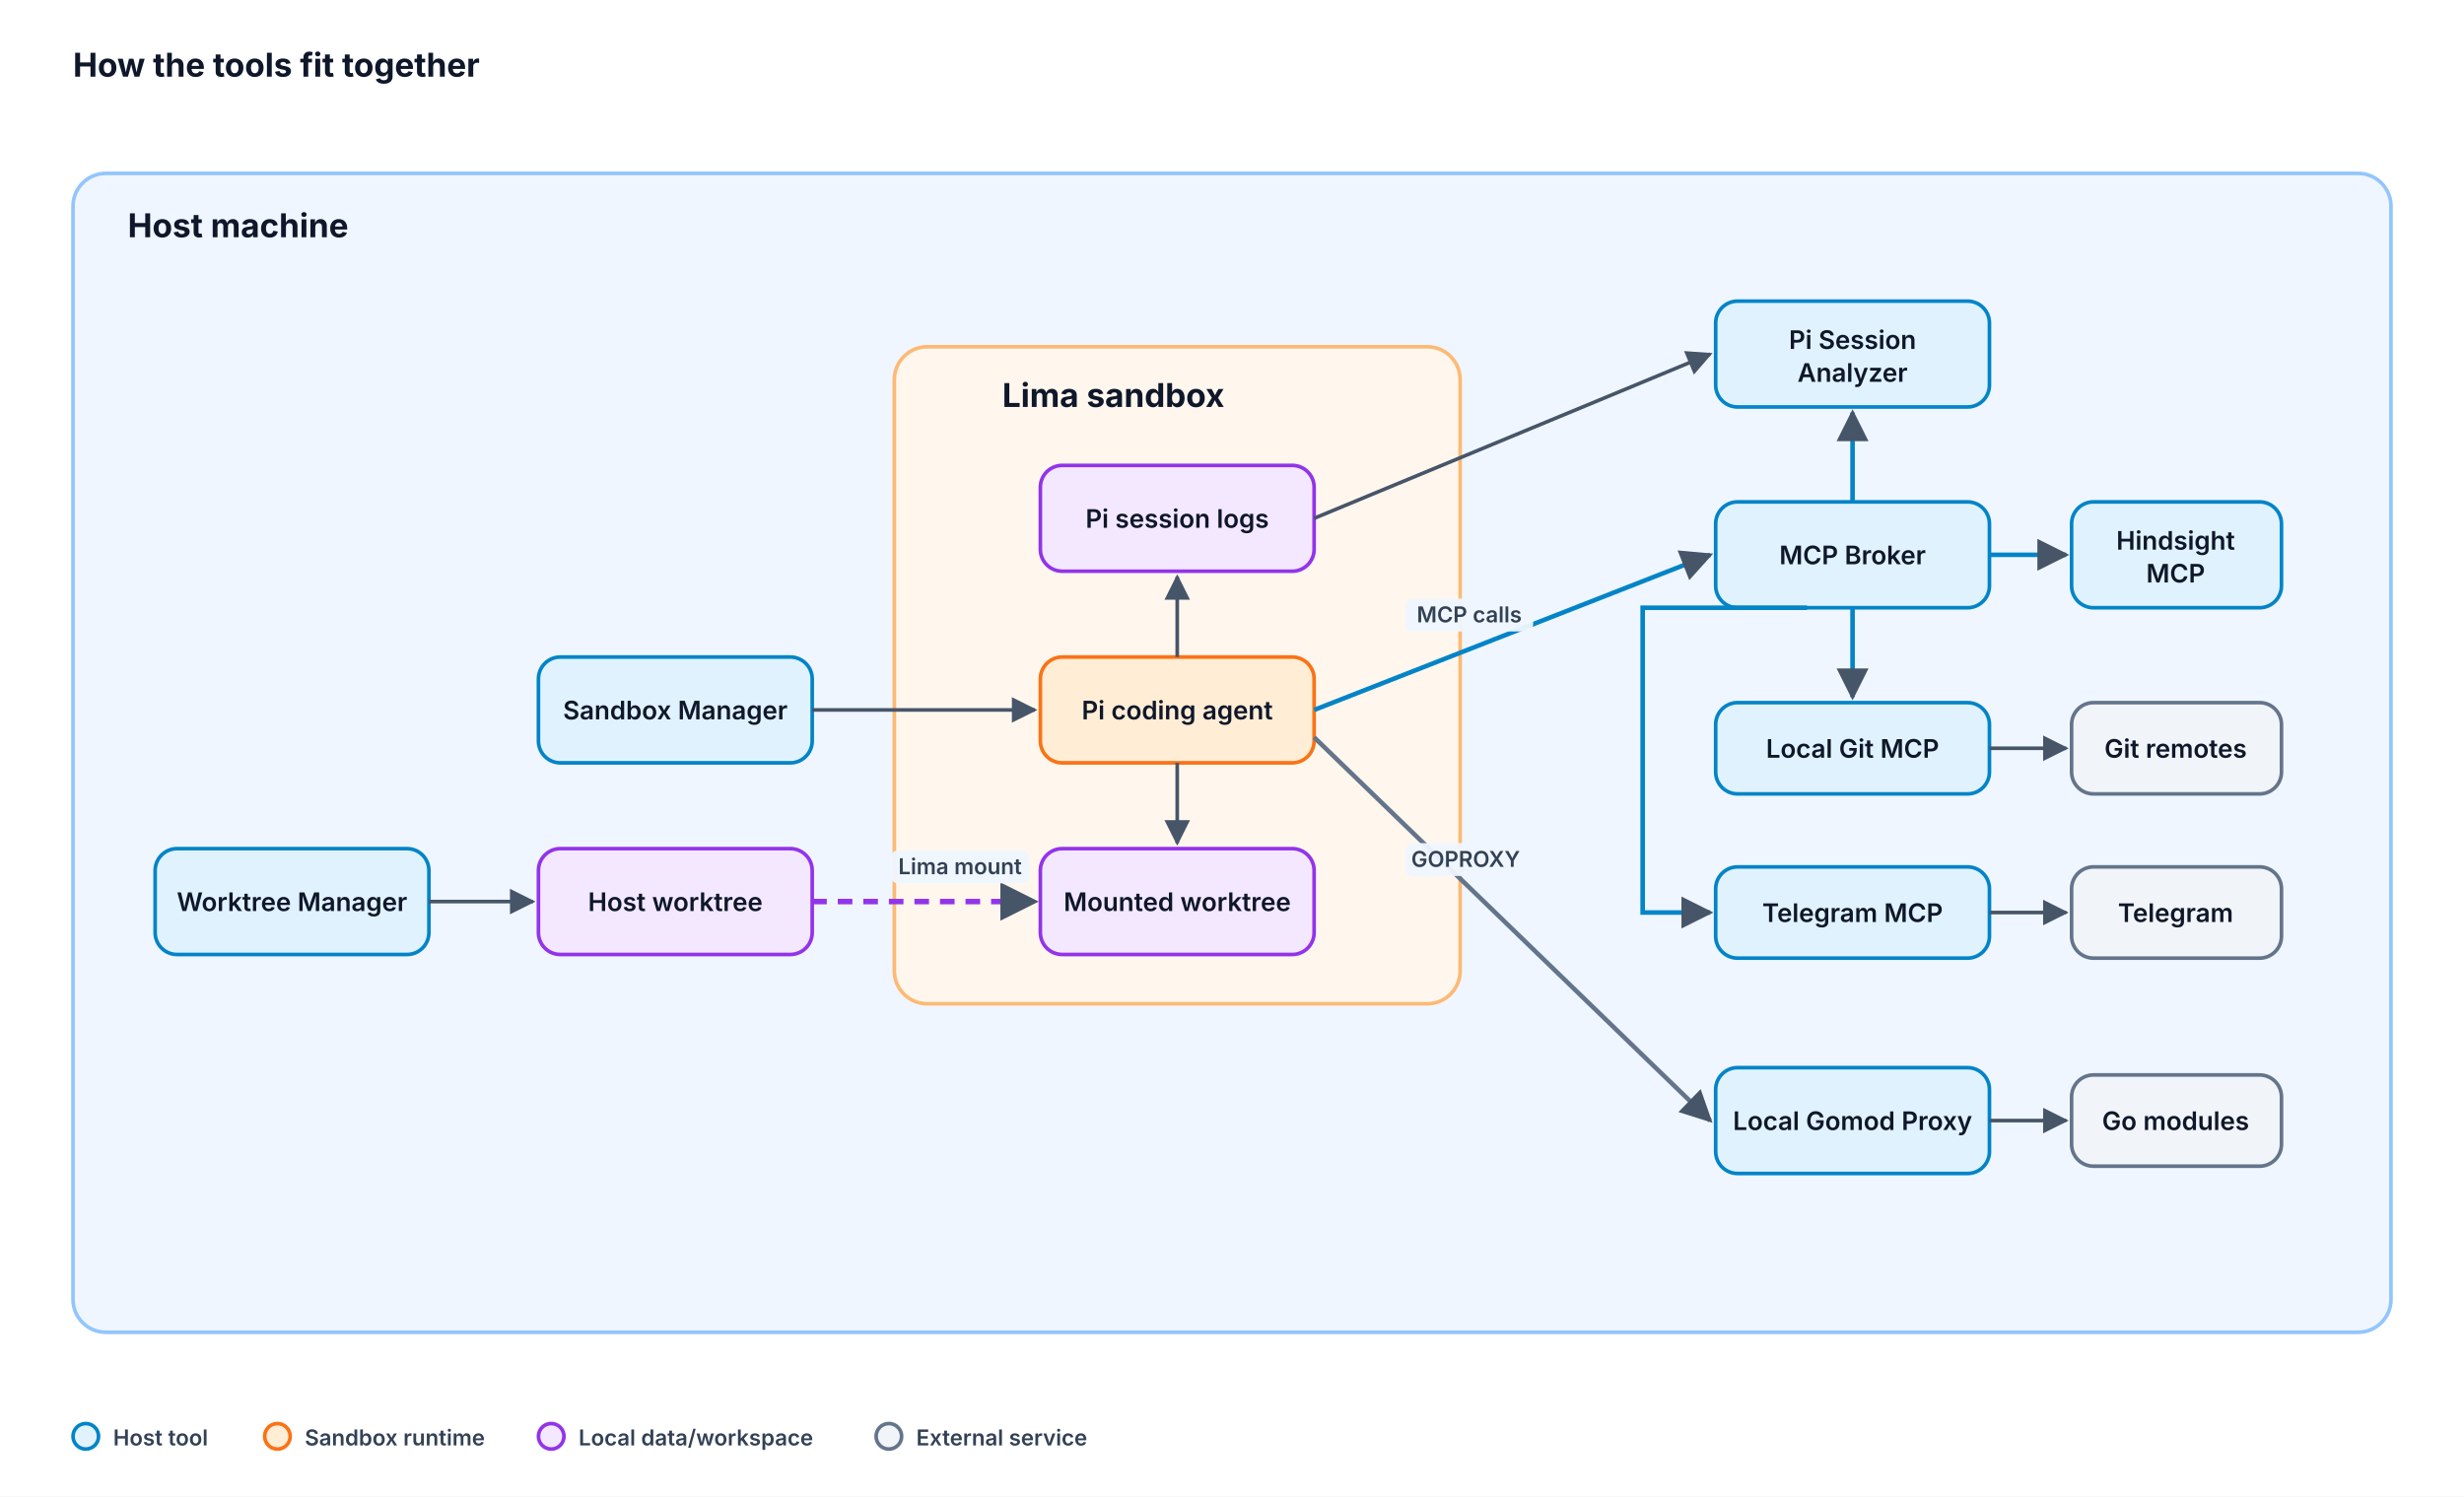
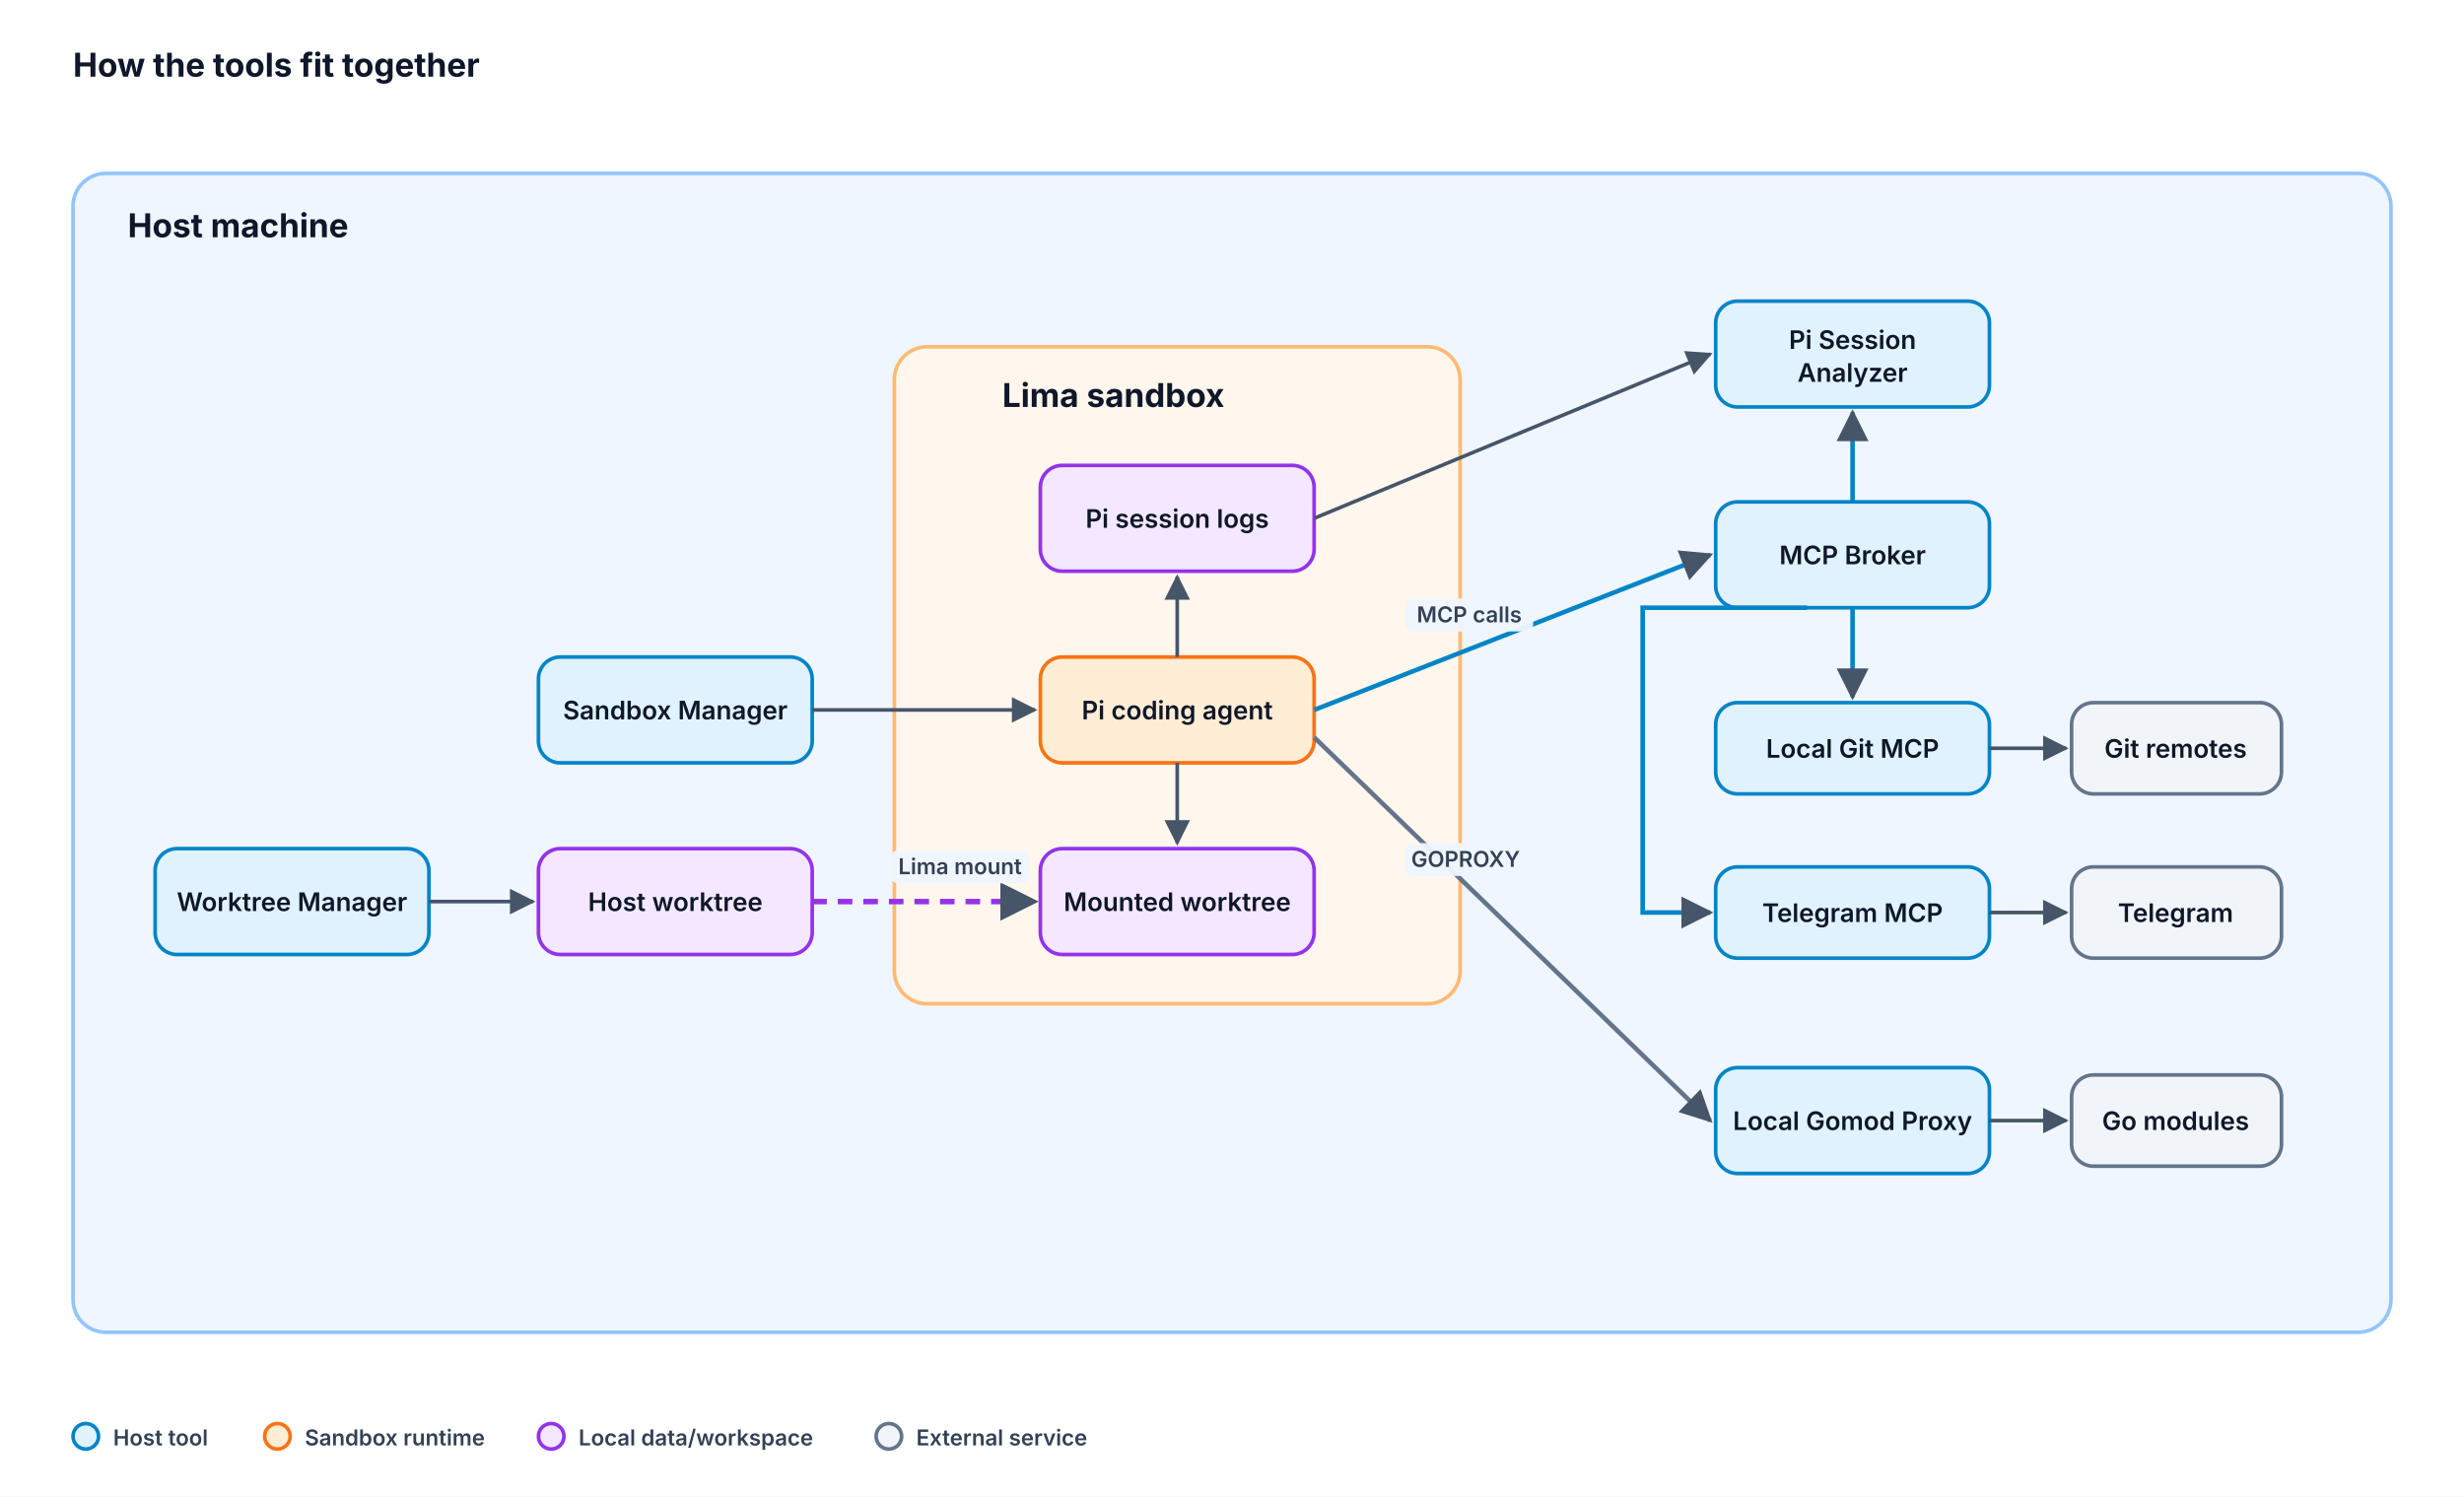
<svg xmlns="http://www.w3.org/2000/svg" width="1350" height="820" viewBox="0 0 1350 820" role="img" aria-labelledby="title desc">
  <defs>
    <marker id="arrow" viewBox="0 0 10 10" refX="9" refY="5" markerWidth="7" markerHeight="7" orient="auto-start-reverse">
      <path d="M 0 0 L 10 5 L 0 10 z" fill="#475569" />
    </marker>
    <style>
      .canvas { fill: #ffffff; }
      .group { stroke-width: 2; rx: 18; }
      .host { fill: #eff6ff; stroke: #93c5fd; }
      .sandbox { fill: #fff7ed; stroke: #fdba74; }
      .node { stroke-width: 2; rx: 12; }
      .host-node { fill: #e0f2fe; stroke: #0284c7; }
      .sandbox-node { fill: #ffedd5; stroke: #f97316; }
      .workspace-node { fill: #f3e8ff; stroke: #9333ea; }
      .external-node { fill: #f1f5f9; stroke: #64748b; }
      .title { font: 700 18px system-ui, -apple-system, BlinkMacSystemFont, "Segoe UI", sans-serif; fill: #0f172a; }
      .label { font: 600 14px system-ui, -apple-system, BlinkMacSystemFont, "Segoe UI", sans-serif; fill: #0f172a; text-anchor: middle; dominant-baseline: middle; }
      .small { font: 500 12px system-ui, -apple-system, BlinkMacSystemFont, "Segoe UI", sans-serif; fill: #475569; text-anchor: middle; dominant-baseline: middle; }
      .edge { fill: none; stroke: #475569; stroke-width: 2; marker-end: url(#arrow); }
      .mcp { fill: none; stroke: #0284c7; stroke-width: 2.5; marker-end: url(#arrow); }
      .proxy { fill: none; stroke: #64748b; stroke-width: 2.5; marker-end: url(#arrow); }
      .mount { fill: none; stroke: #9333ea; stroke-width: 3; stroke-dasharray: 8 6; marker-end: url(#arrow); }
      .edge-label { font: 600 12px system-ui, -apple-system, BlinkMacSystemFont, "Segoe UI", sans-serif; fill: #334155; text-anchor: middle; }
      .label-bg { fill: #eff6ff; opacity: 0.95; rx: 4; }
      .legend-text { font: 600 12px system-ui, -apple-system, BlinkMacSystemFont, "Segoe UI", sans-serif; fill: #334155; }
    </style>
  </defs>
  <rect class="canvas" width="1350" height="820" />
  <text class="title" x="40" y="42">How the tools fit together</text>
  <rect class="group host" x="40" y="95" width="1270" height="635" />
  <text class="title" x="70" y="130">Host machine</text>
  <rect class="group sandbox" x="490" y="190" width="310" height="360" />
  <text class="title" x="610" y="223" text-anchor="middle">Lima sandbox</text>
  <rect class="node host-node" x="85" y="465" width="150" height="58" />
  <text class="label" x="160" y="494">Worktree Manager</text>
  <rect class="node host-node" x="295" y="360" width="150" height="58" />
  <text class="label" x="370" y="389">Sandbox Manager</text>
  <rect class="node workspace-node" x="295" y="465" width="150" height="58" />
  <text class="label" x="370" y="494">Host worktree</text>
  <rect class="node sandbox-node" x="570" y="360" width="150" height="58" />
  <text class="label" x="645" y="389">Pi coding agent</text>
  <rect class="node workspace-node" x="570" y="465" width="150" height="58" />
  <text class="label" x="645" y="494">Mounted worktree</text>
  <rect class="node workspace-node" x="570" y="255" width="150" height="58" />
  <text class="label" x="645" y="284">Pi session logs</text>
  <rect class="node host-node" x="940" y="165" width="150" height="58" />
  <text class="label" x="1015" y="186">Pi Session</text>
  <text class="label" x="1015" y="204">Analyzer</text>
  <rect class="node host-node" x="940" y="275" width="150" height="58" />
  <text class="label" x="1015" y="304">MCP Broker</text>
  <rect class="node host-node" x="940" y="385" width="150" height="50" />
  <text class="label" x="1015" y="410">Local Git MCP</text>
-   <rect class="node host-node" x="1135" y="275" width="115" height="58" />
-   <text class="label" x="1192" y="296">Hindsight</text>
-   <text class="label" x="1192" y="314">MCP</text>
  <rect class="node host-node" x="940" y="475" width="150" height="50" />
  <text class="label" x="1015" y="500">Telegram MCP</text>
  <rect class="node host-node" x="940" y="585" width="150" height="58" />
  <text class="label" x="1015" y="614">Local Gomod Proxy</text>
  <rect class="node external-node" x="1135" y="385" width="115" height="50" />
  <text class="label" x="1192" y="410">Git remotes</text>
  <rect class="node external-node" x="1135" y="475" width="115" height="50" />
  <text class="label" x="1192" y="500">Telegram</text>
  <rect class="node external-node" x="1135" y="589" width="115" height="50" />
  <text class="label" x="1192" y="614">Go modules</text>
  <path class="edge" d="M235 494 L292 494" />
  <path class="edge" d="M445 389 L567 389" />
  <path class="mount" d="M445 494 L567 494" />
  <rect class="label-bg" x="488" y="466" width="76" height="18" />
  <text class="edge-label" x="526" y="479">Lima mount</text>
  <path class="edge" d="M645 360 L645 316" />
  <path class="edge" d="M645 418 L645 462" />
  <path class="mcp" d="M720 389 L937 304" />
  <rect class="label-bg" x="770" y="328" width="70" height="18" />
  <text class="edge-label" x="805" y="341">MCP calls</text>
  <path class="mcp" d="M1015 333 L1015 382" />
-   <path class="mcp" d="M1090 304 L1132 304" />
  <path class="mcp" d="M990 333 L900 333 L900 500 L937 500" />
  <path class="proxy" d="M720 404 L937 614" />
  <rect class="label-bg" x="770" y="462" width="66" height="18" />
  <text class="edge-label" x="803" y="475">GOPROXY</text>
  <path class="edge" d="M1090 410 L1132 410" />
  <path class="edge" d="M1090 500 L1132 500" />
  <path class="edge" d="M1090 614 L1132 614" />
  <path class="edge" d="M720 284 L937 194" />
  <path class="mcp" d="M1015 275 L1015 226" />
  <rect class="node host-node" x="40" y="780" width="14" height="14" />
  <text class="legend-text" x="62" y="792">Host tool</text>
  <rect class="node sandbox-node" x="145" y="780" width="14" height="14" />
  <text class="legend-text" x="167" y="792">Sandbox runtime</text>
  <rect class="node workspace-node" x="295" y="780" width="14" height="14" />
  <text class="legend-text" x="317" y="792">Local data/workspace</text>
  <rect class="node external-node" x="480" y="780" width="14" height="14" />
  <text class="legend-text" x="502" y="792">External service</text>
</svg>
